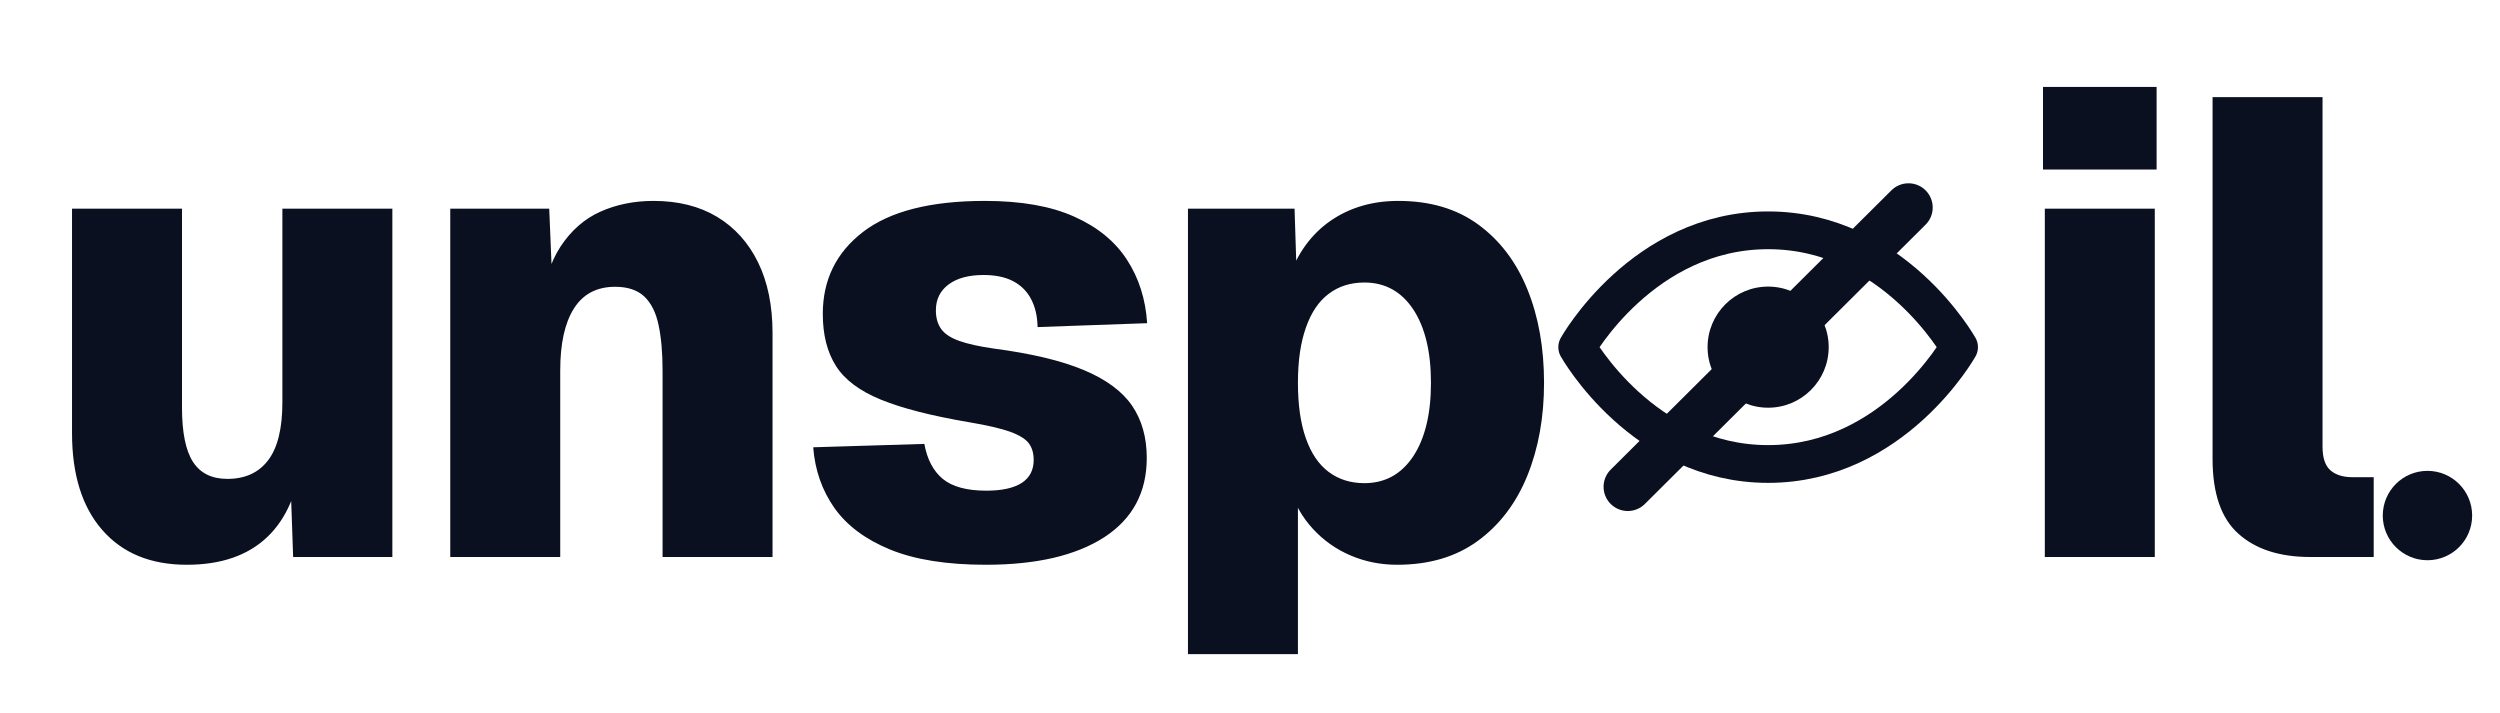
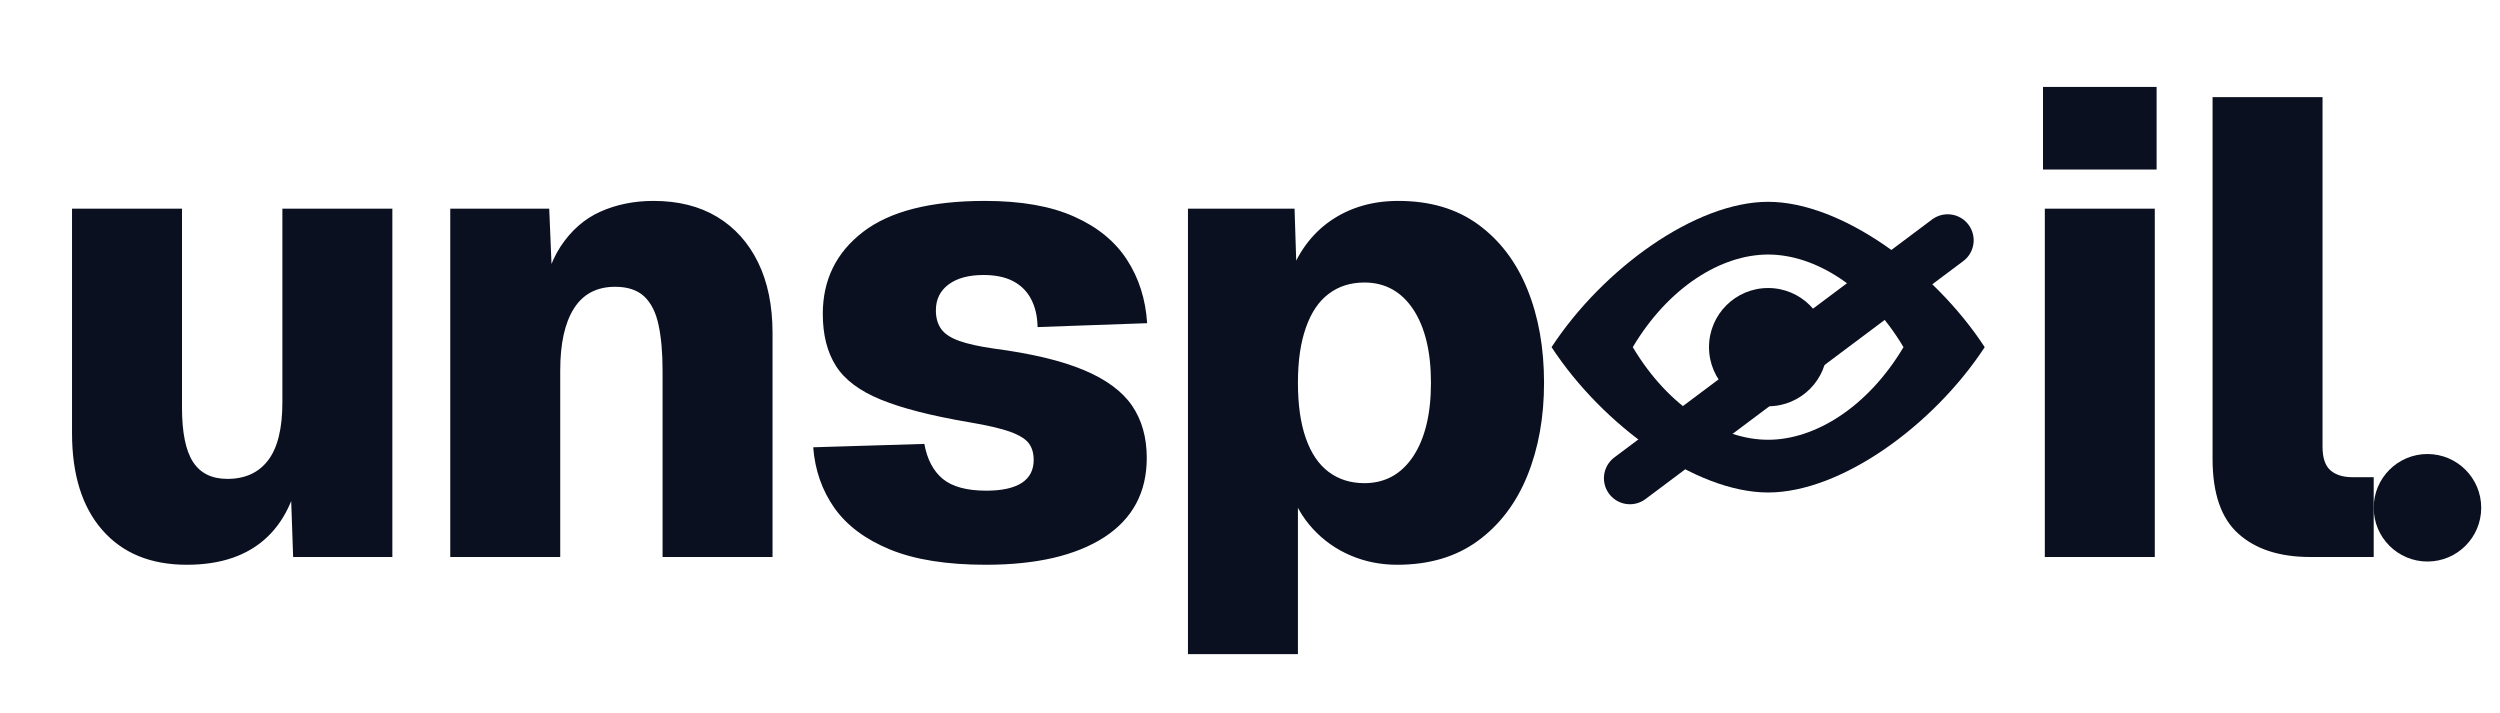
<svg xmlns="http://www.w3.org/2000/svg" viewBox="0 0 193 55" role="img" aria-label="unspoil.">
  <defs>
-     <linearGradient id="mako" x2="100%" y2="100%">
+     <linearGradient id="mako" x1="0%" y1="100%" x2="100%" y2="0%">
      <stop stop-color="#4F7CFF" />
      <stop offset=".35" stop-color="#3B82F6" />
      <stop offset="1" stop-color="#2AA7A1" />
    </linearGradient>
  </defs>
  <path fill="#0B1020" d="M14.42 43.6Q10.24 43.6 7.9 40.92Q5.56 38.25 5.56 33.43V16.11H14.05V31.46Q14.05 34.34 14.9 35.66Q15.75 36.97 17.55 36.97Q19.61 36.97 20.7 35.53Q21.8 34.09 21.8 31.05V16.11H30.29V43H22.63L22.35 34.93L23.35 35.08Q22.87 39.35 20.62 41.47Q18.37 43.6 14.42 43.6ZM34.76 43V16.11H42.4L42.74 24.3L41.7 24.13Q42.04 20.92 43.27 19.04Q44.5 17.17 46.35 16.34Q48.21 15.51 50.45 15.51Q53.31 15.51 55.36 16.74Q57.41 17.98 58.52 20.25Q59.64 22.53 59.64 25.72V43H51.15V28.59Q51.15 26.53 50.84 25.09Q50.54 23.65 49.74 22.89Q48.94 22.14 47.49 22.14Q45.37 22.14 44.31 23.81Q43.25 25.48 43.25 28.59V43ZM76.1 43.6Q71.6 43.6 68.73 42.43Q65.87 41.26 64.42 39.22Q62.98 37.17 62.78 34.53L71.36 34.27Q71.68 36.05 72.78 36.97Q73.89 37.88 76.14 37.88Q77.95 37.88 78.88 37.28Q79.8 36.68 79.8 35.51Q79.8 34.73 79.43 34.23Q79.05 33.72 77.98 33.33Q76.91 32.95 74.84 32.6Q70.47 31.86 68 30.85Q65.53 29.84 64.53 28.24Q63.52 26.65 63.52 24.23Q63.52 20.29 66.63 17.9Q69.75 15.51 76.03 15.51Q80.23 15.51 82.92 16.72Q85.62 17.92 87 20.05Q88.38 22.17 88.56 24.95L80.1 25.25Q80.08 24 79.6 23.09Q79.13 22.19 78.22 21.71Q77.31 21.23 75.93 21.23Q74.21 21.23 73.23 21.96Q72.25 22.69 72.25 23.96Q72.25 24.83 72.66 25.4Q73.07 25.97 74.06 26.32Q75.05 26.67 76.73 26.91Q81.06 27.48 83.65 28.56Q86.24 29.64 87.39 31.31Q88.53 32.98 88.53 35.35Q88.53 39.35 85.24 41.48Q81.95 43.6 76.1 43.6ZM91.71 50.5V16.11H99.94L100.12 21.77L99.48 21.51Q100.48 18.6 102.71 17.05Q104.94 15.51 107.95 15.51Q111.63 15.51 114.13 17.34Q116.64 19.18 117.92 22.35Q119.2 25.51 119.2 29.55Q119.2 33.56 117.9 36.75Q116.6 39.93 114.07 41.77Q111.55 43.6 107.87 43.6Q105.94 43.6 104.26 42.88Q102.58 42.16 101.36 40.83Q100.13 39.5 99.57 37.69L100.2 37.38V50.5ZM105.33 37.3Q107.72 37.3 109.1 35.23Q110.47 33.15 110.47 29.55Q110.47 25.96 109.1 23.88Q107.72 21.81 105.33 21.81Q103.73 21.81 102.58 22.68Q101.43 23.54 100.82 25.28Q100.2 27.01 100.2 29.55Q100.2 32.1 100.81 33.83Q101.42 35.57 102.57 36.43Q103.73 37.3 105.33 37.3ZM157.86 43V16.11H166.35V43ZM157.72 13.09V6.71H166.49V13.09ZM178.35 43Q174.81 43 172.81 41.21Q170.81 39.43 170.81 35.43V7.5H179.3V34.49Q179.3 35.76 179.9 36.3Q180.51 36.84 181.62 36.84H183.25V43Z" />
  <g transform="translate(118.90 9.2) scale(1.10)">
-     <g fill="none" stroke-linecap="round" stroke-linejoin="round">
-       <path d="M2.6 16S7.2 7.8 16 7.8 29.4 16 29.4 16 24.8 24.2 16 24.2 2.6 16 2.6 16Z" stroke="#0B1020" stroke-width="2.65" />
-       <circle cx="16" cy="16" r="4.25" fill="#0B1020" />
-       <path d="M6.15 25.8 25.85 6.2" stroke="#0B1020" stroke-width="3.4" />
-     </g>
+     <path fill="#0B1020" fill-rule="evenodd" d="M.8 16C4.4 10.5 10.9 5.8 16 5.8S27.6 10.5 31.2 16C27.6 21.5 21.1 26.2 16 26.2S4.4 21.5.8 16ZM6.5 16C9 11.8 12.7 9.5 16 9.5s7 2.3 9.5 6.5c-2.5 4.2-6.2 6.5-9.5 6.5s-7-2.3-9.5-6.5Z" />
+     <circle cx="16" cy="16" r="4.15" fill="#0B1020" />
+     <path d="M6.3 25.2 28.6 8.5" fill="none" stroke="#0B1020" stroke-linecap="round" stroke-width="3.65" />
  </g>
-   <circle cx="187.40" cy="39.8" r="3.45" fill="#0B1020" />
+   <circle cx="187.40" cy="39.2" r="4.15" fill="#0B1020" />
</svg>
